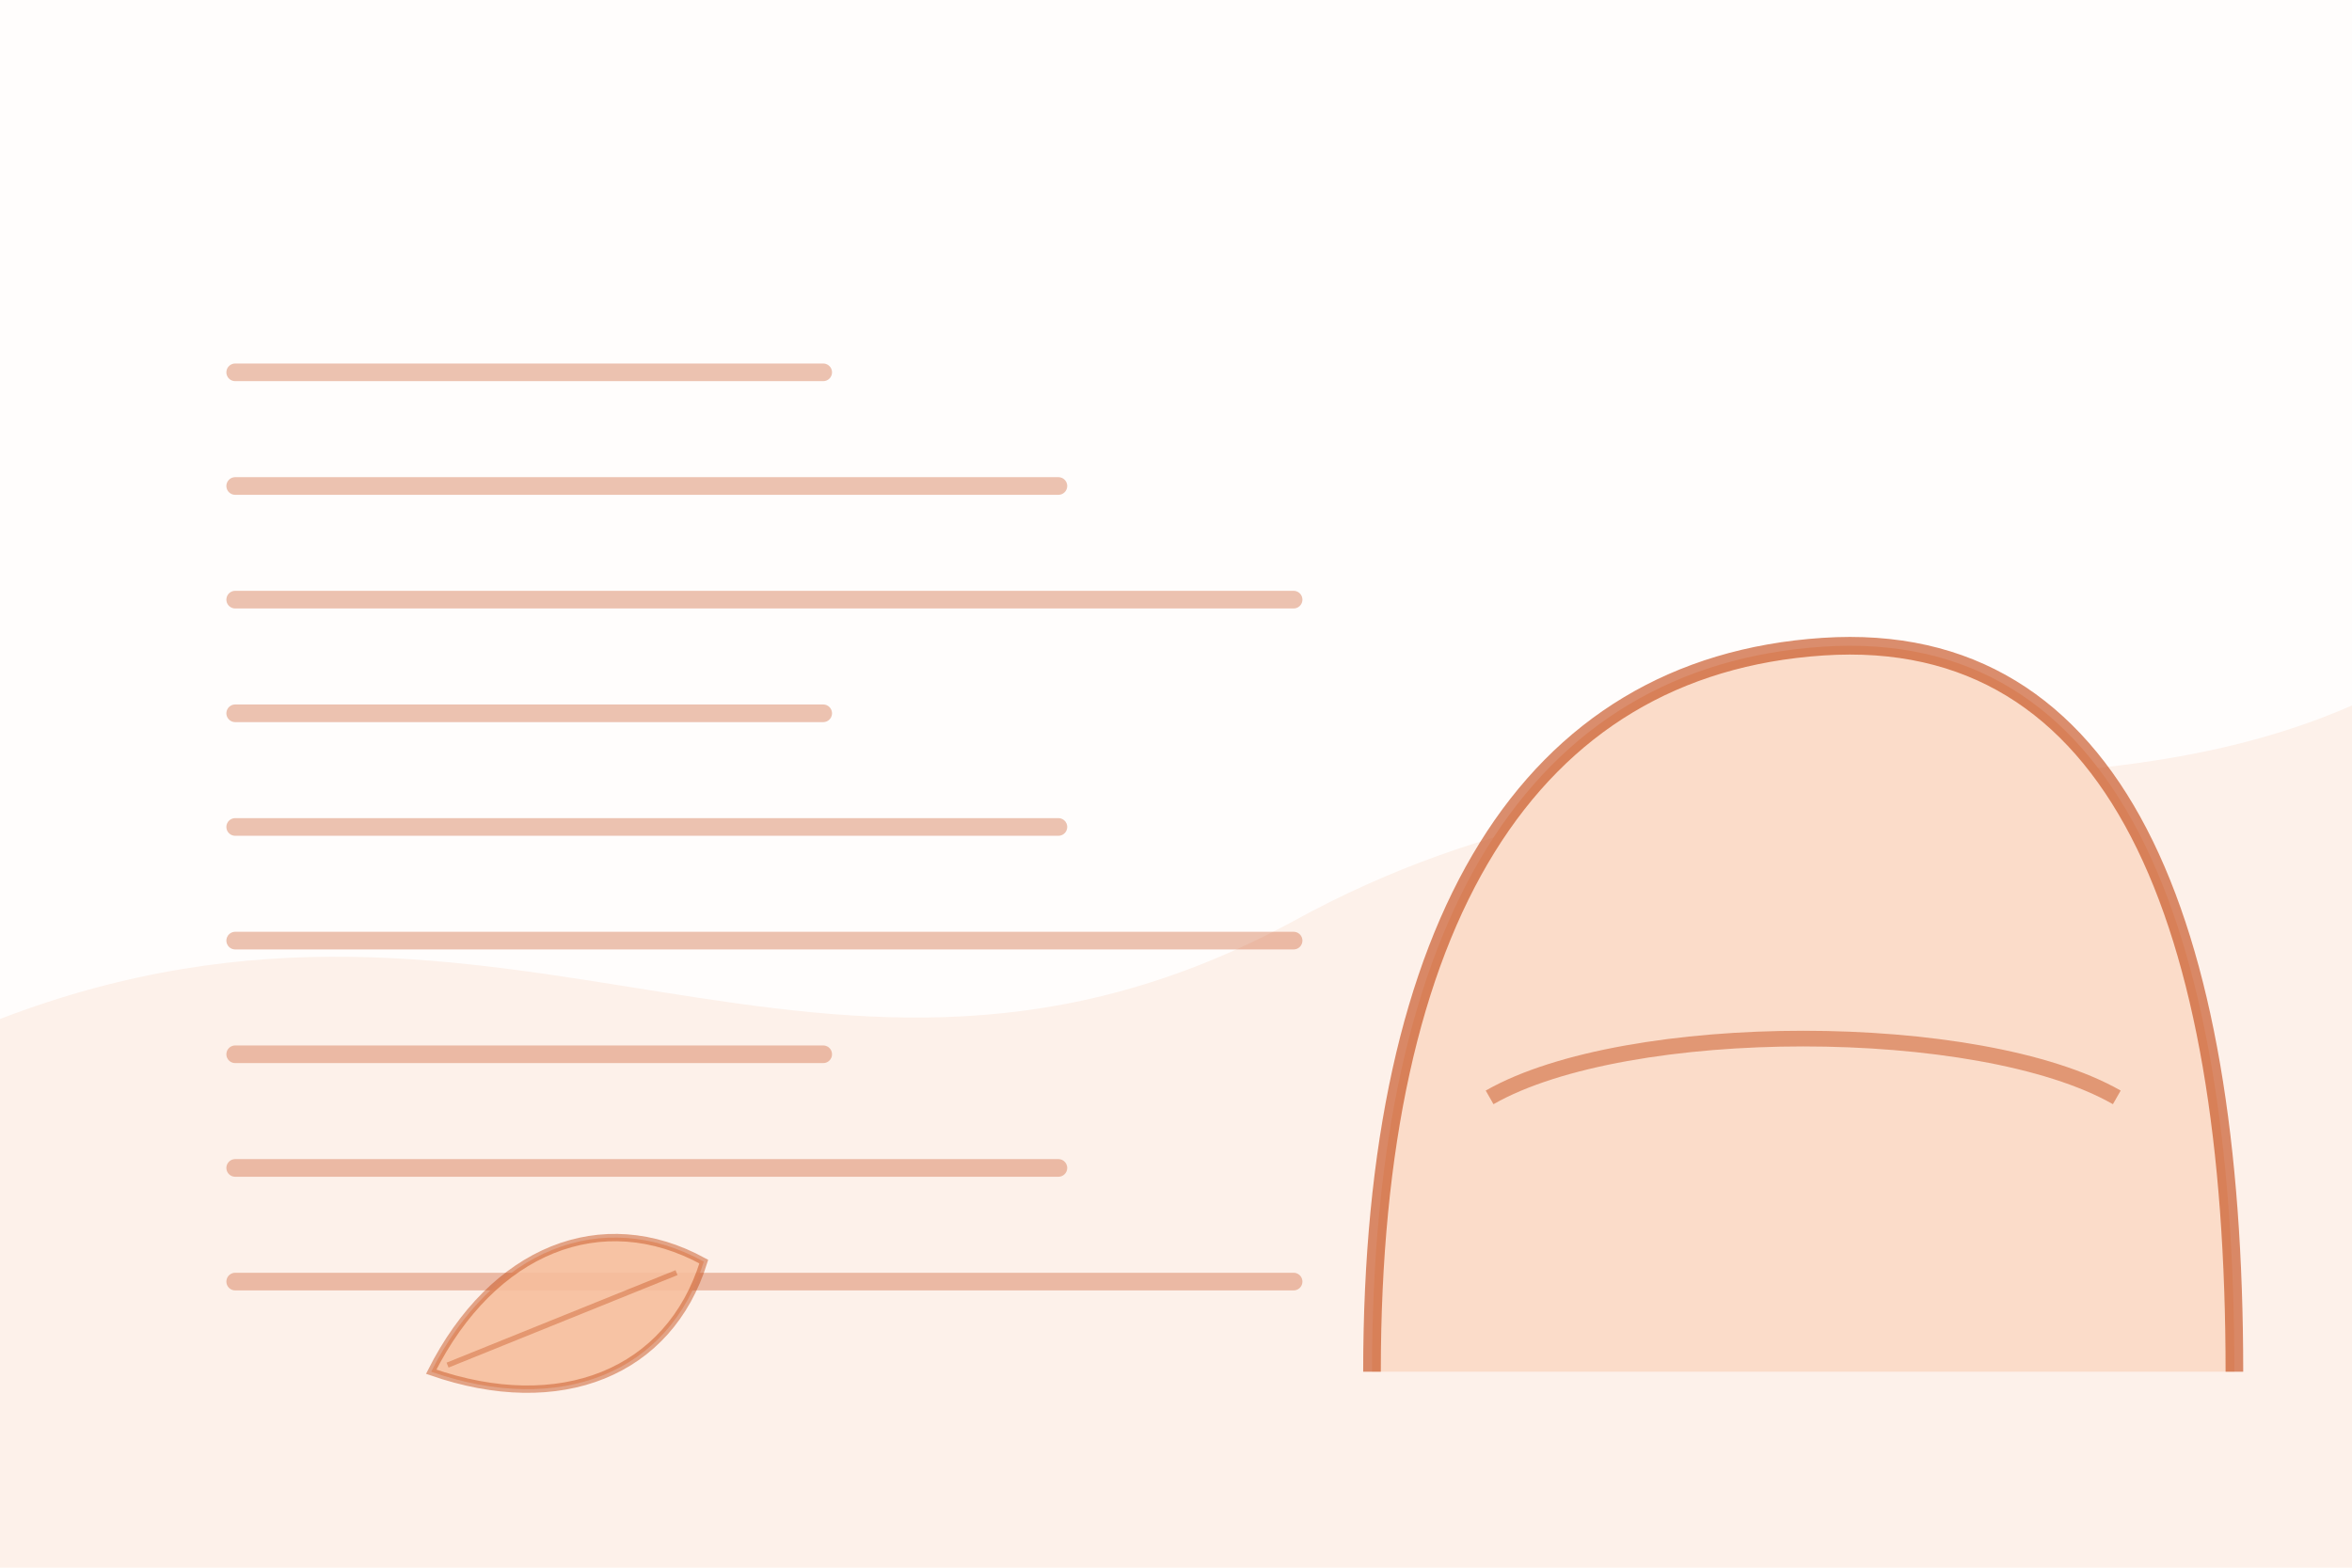
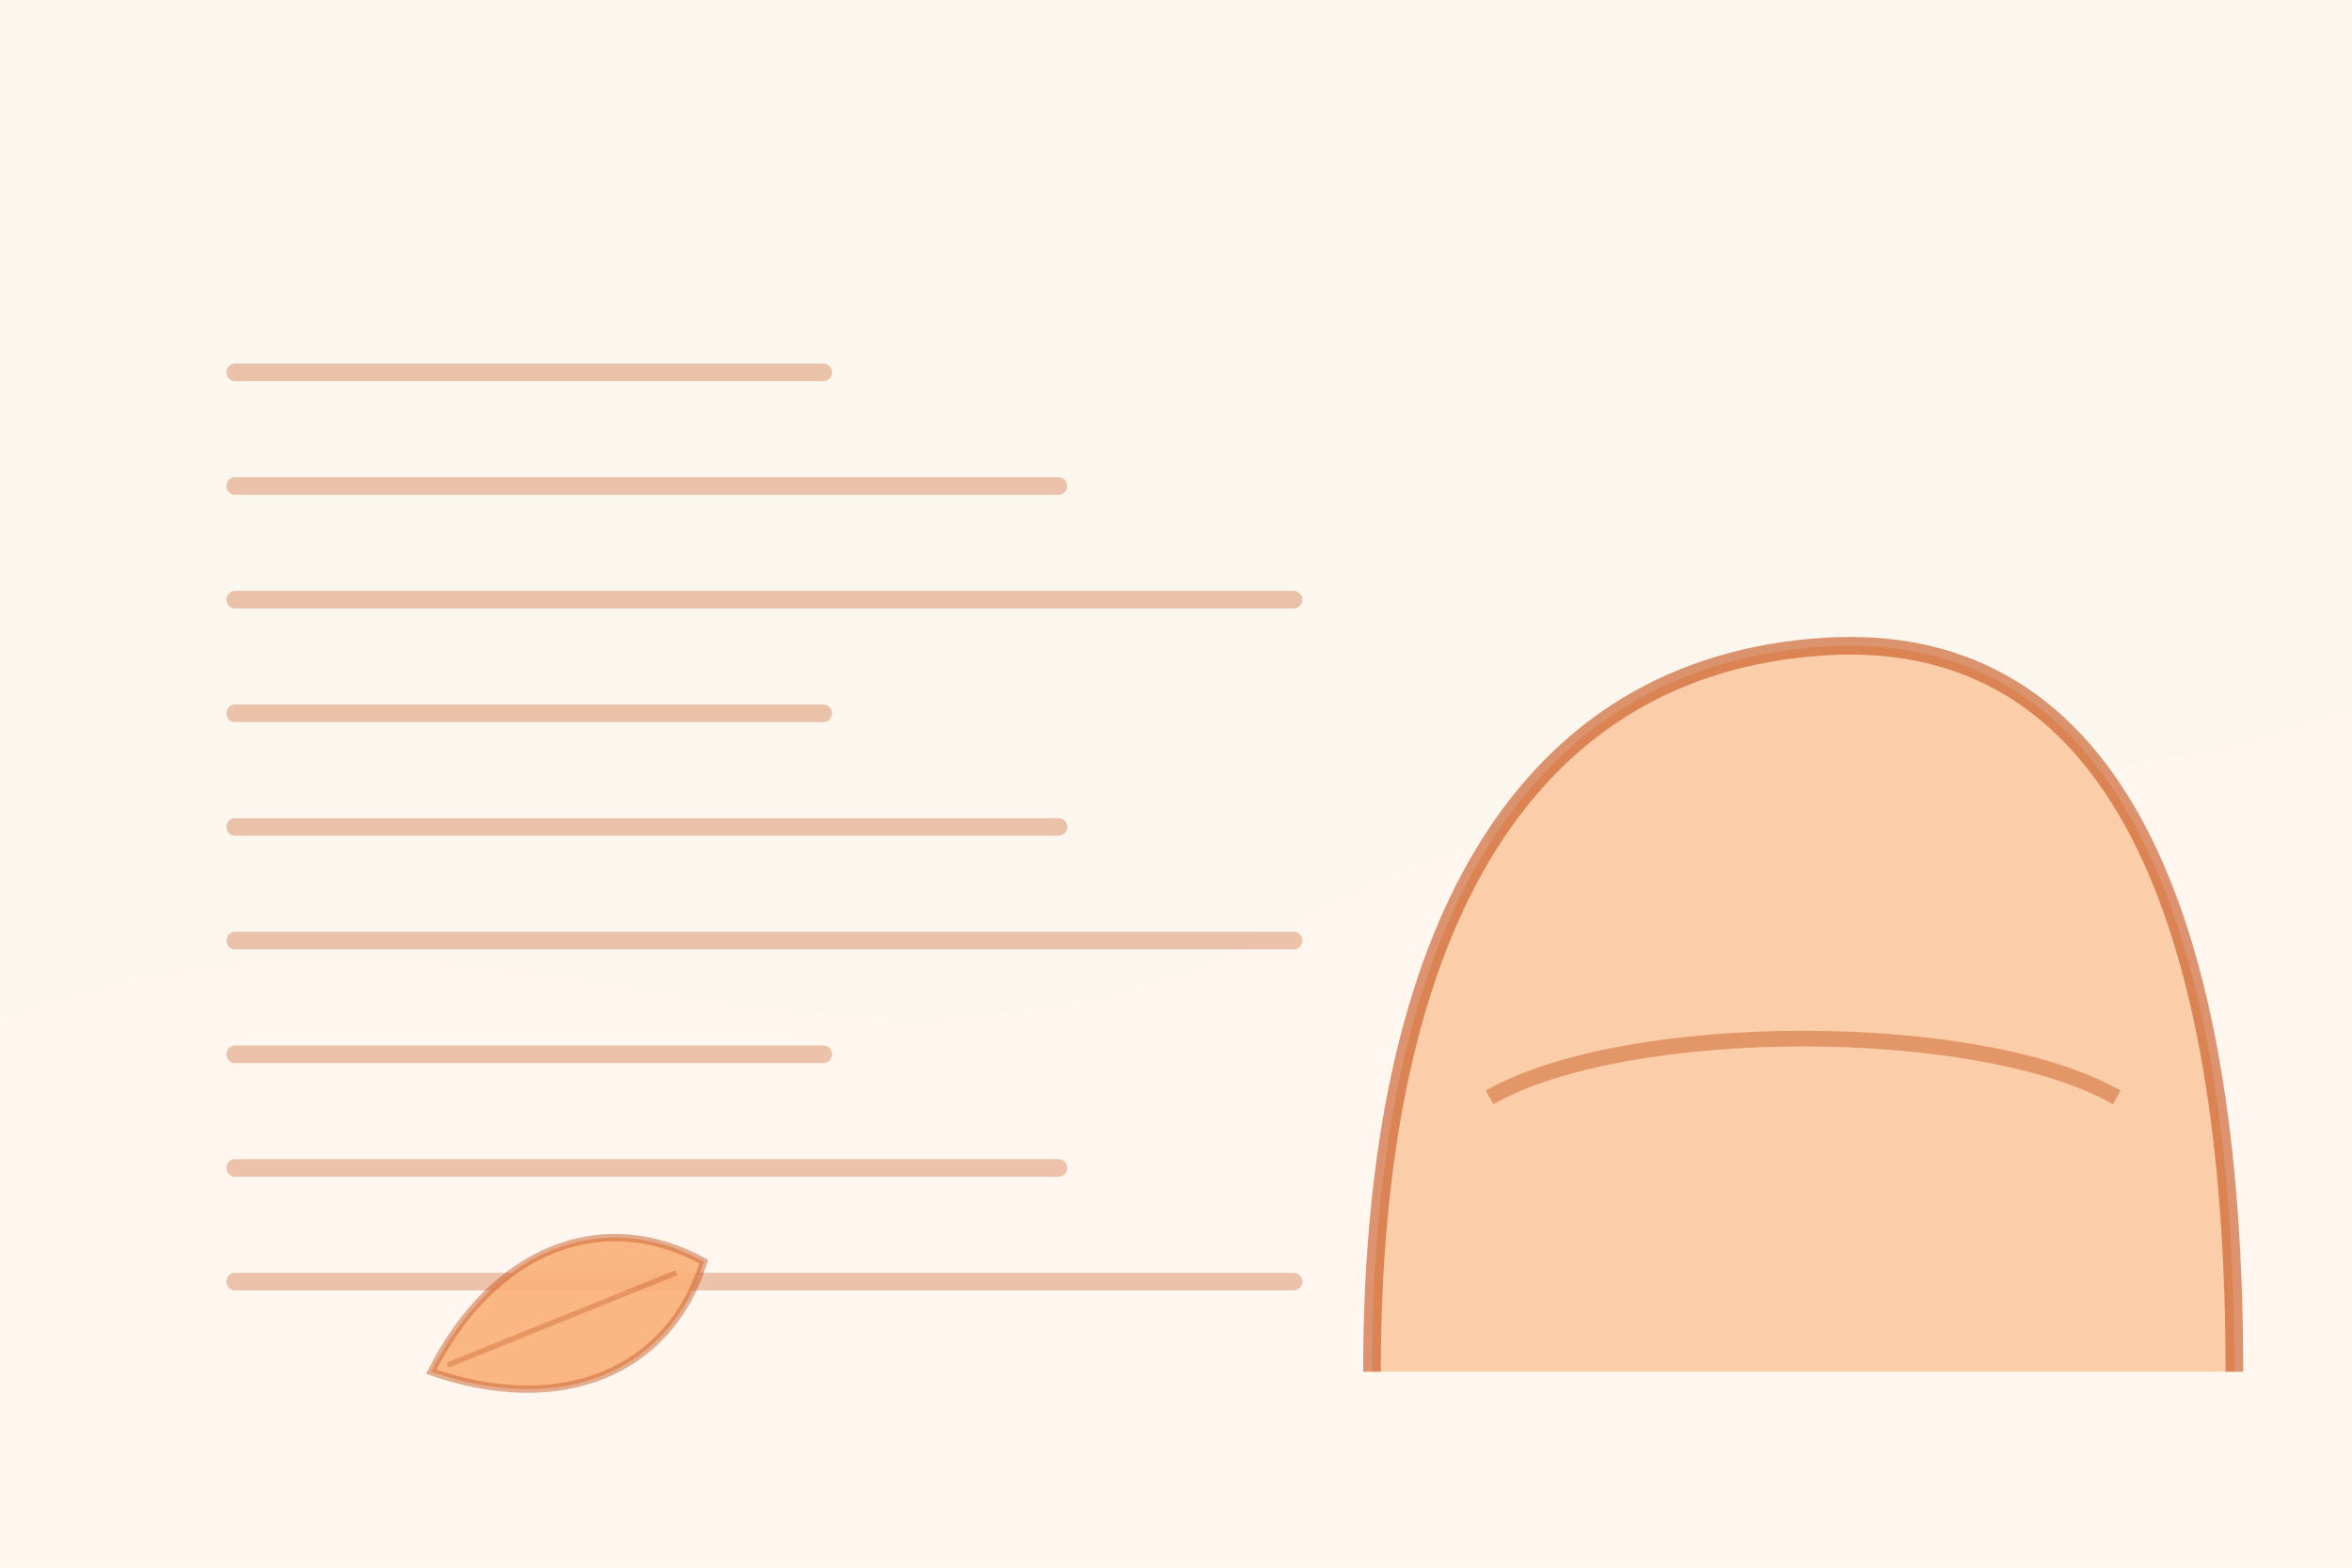
<svg xmlns="http://www.w3.org/2000/svg" viewBox="0 0 1200 800" width="1200" height="800" role="img" aria-label="At a desk">
-   <rect width="1200" height="800" fill="#FFFDFC" />
-   <path d="M0,520 C260,420 420,600 660,470 C860,360 1040,430 1200,360 L1200,800 L0,800 Z" fill="#FDF1EA" />
-   <path d="M120,190 H420" stroke="#C2440E" stroke-opacity="0.32" stroke-width="9" stroke-linecap="round" />
-   <path d="M120,248 H540" stroke="#C2440E" stroke-opacity="0.32" stroke-width="9" stroke-linecap="round" />
-   <path d="M120,306 H660" stroke="#C2440E" stroke-opacity="0.32" stroke-width="9" stroke-linecap="round" />
-   <path d="M120,364 H420" stroke="#C2440E" stroke-opacity="0.32" stroke-width="9" stroke-linecap="round" />
-   <path d="M120,422 H540" stroke="#C2440E" stroke-opacity="0.32" stroke-width="9" stroke-linecap="round" />
-   <path d="M120,480 H660" stroke="#C2440E" stroke-opacity="0.32" stroke-width="9" stroke-linecap="round" />
-   <path d="M120,538 H420" stroke="#C2440E" stroke-opacity="0.32" stroke-width="9" stroke-linecap="round" />
-   <path d="M120,596 H540" stroke="#C2440E" stroke-opacity="0.32" stroke-width="9" stroke-linecap="round" />
-   <path d="M120,654 H660" stroke="#C2440E" stroke-opacity="0.32" stroke-width="9" stroke-linecap="round" />
-   <path d="M700,700 C700,470 780,340 930,330 C1080,320 1140,470 1140,700" fill="#FBDCC9" stroke="#C2440E" stroke-opacity="0.6" stroke-width="9" />
-   <path d="M760,560 C830,520 1010,520 1080,560" stroke="#C2440E" stroke-opacity="0.45" stroke-width="8" fill="none" />
+   <rect width="1200" height="800" fill="#FBF6EE" />
+   <path d="M0,520 C260,420 420,600 660,470 C860,360 1040,430 1200,360 L1200,800 L0,800 Z" fill="#FEF6EF" />
+   <path d="M120,190 H420" stroke="#C6531A" stroke-opacity="0.32" stroke-width="9" stroke-linecap="round" />
+   <path d="M120,248 H540" stroke="#C6531A" stroke-opacity="0.32" stroke-width="9" stroke-linecap="round" />
+   <path d="M120,306 H660" stroke="#C6531A" stroke-opacity="0.32" stroke-width="9" stroke-linecap="round" />
+   <path d="M120,364 H420" stroke="#C6531A" stroke-opacity="0.32" stroke-width="9" stroke-linecap="round" />
+   <path d="M120,422 H540" stroke="#C6531A" stroke-opacity="0.32" stroke-width="9" stroke-linecap="round" />
+   <path d="M120,480 H660" stroke="#C6531A" stroke-opacity="0.32" stroke-width="9" stroke-linecap="round" />
+   <path d="M120,538 H420" stroke="#C6531A" stroke-opacity="0.32" stroke-width="9" stroke-linecap="round" />
+   <path d="M120,596 H540" stroke="#C6531A" stroke-opacity="0.32" stroke-width="9" stroke-linecap="round" />
+   <path d="M120,654 H660" stroke="#C6531A" stroke-opacity="0.32" stroke-width="9" stroke-linecap="round" />
+   <path d="M700,700 C700,470 780,340 930,330 C1080,320 1140,470 1140,700" fill="#FBCEA9" stroke="#C6531A" stroke-opacity="0.6" stroke-width="9" />
+   <path d="M760,560 C830,520 1010,520 1080,560" stroke="#C6531A" stroke-opacity="0.45" stroke-width="8" fill="none" />
  <g transform="translate(220 700) rotate(-22)" opacity="0.9">
-     <path d="M0,0 C52.5,-46 112.5,-46 150,0 C112.5,46 52.5,46 0,0 Z" fill="#F6BE9C" stroke="#C2440E" stroke-width="3.75" stroke-opacity="0.5" />
-     <path d="M9,0 L135,0" stroke="#C2440E" stroke-width="2.7" stroke-opacity="0.4" fill="none" />
+     <path d="M0,0 C52.5,-46 112.5,-46 150,0 C112.5,46 52.5,46 0,0 Z" fill="#F9B078" stroke="#C6531A" stroke-width="3.75" stroke-opacity="0.5" />
+     <path d="M9,0 L135,0" stroke="#C6531A" stroke-width="2.7" stroke-opacity="0.4" fill="none" />
  </g>
</svg>
